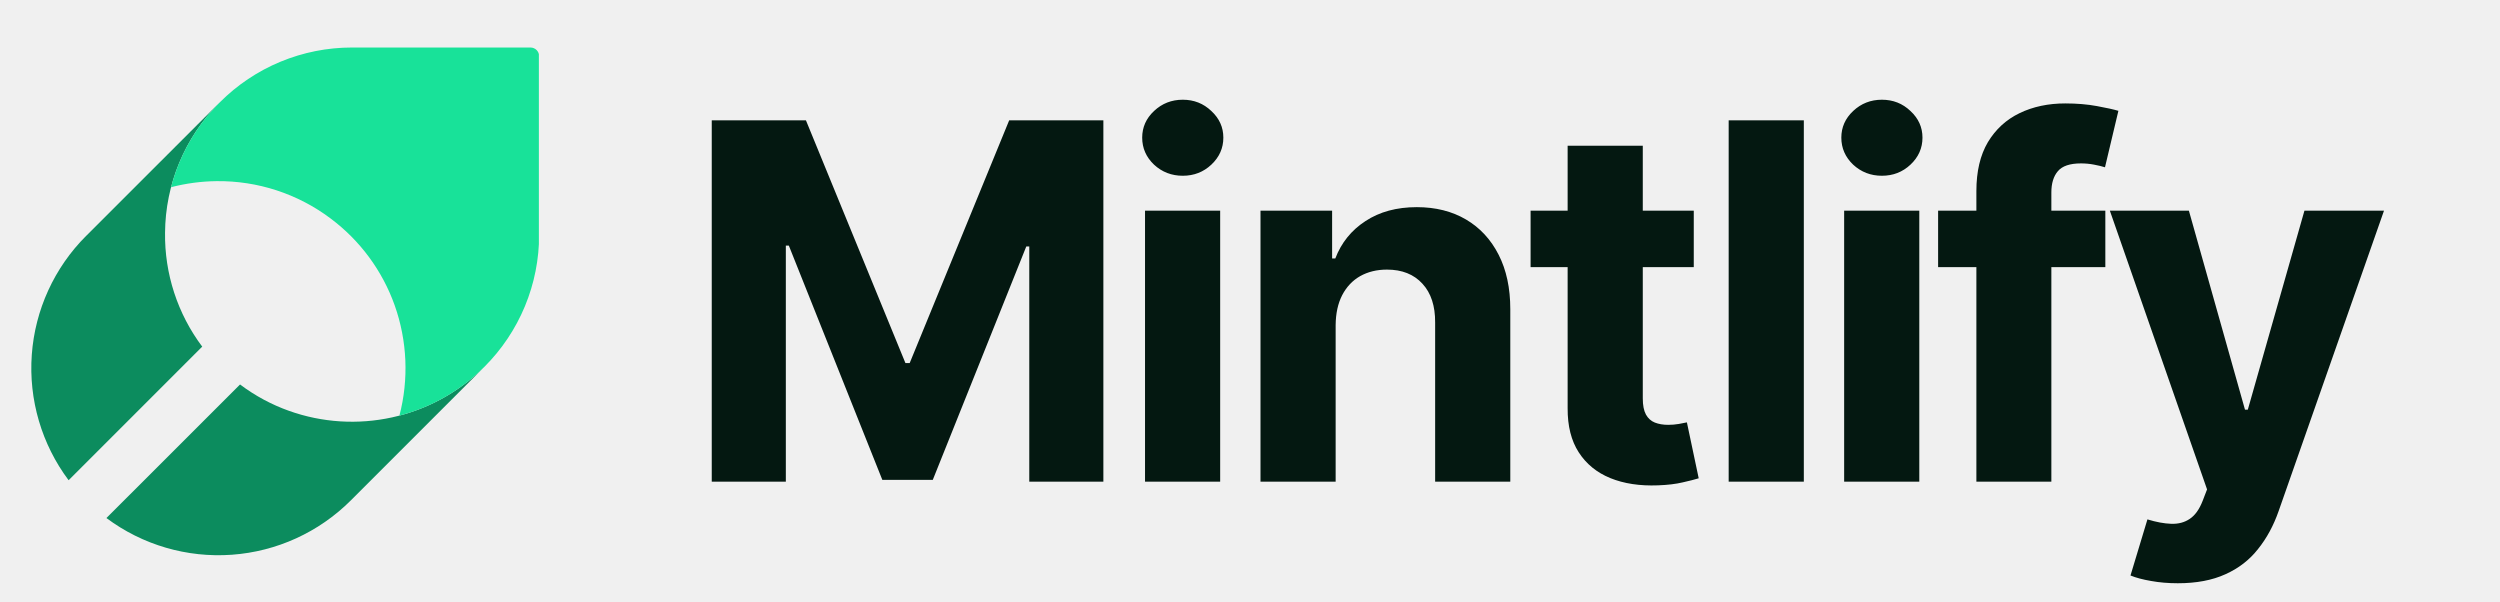
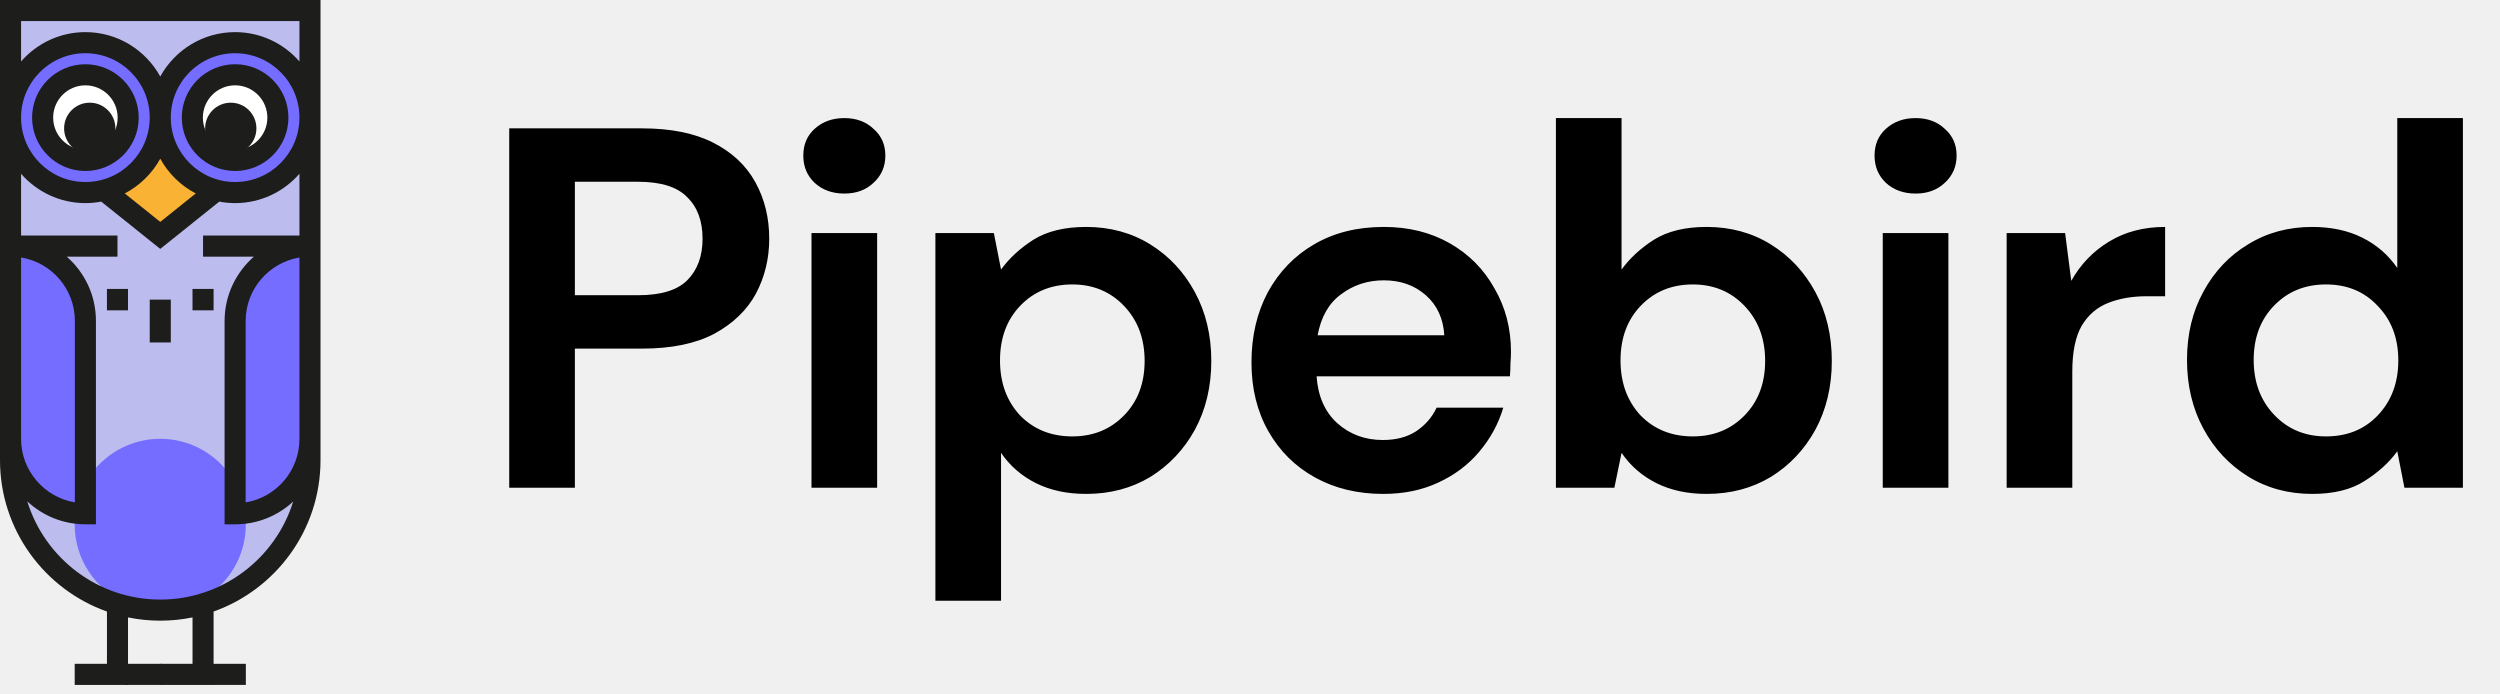
- <svg xmlns="http://www.w3.org/2000/svg" width="2315" height="557" viewBox="0 0 2315 557" fill="none">
-   <path d="M659.077 111.455H746.307L838.438 336.227H842.358L934.489 111.455H1021.72V446H953.111V228.251H950.334L863.757 444.366H817.038L730.462 227.435H727.685V446H659.077V111.455ZM1060.29 446V195.091H1129.88V446H1060.29ZM1095.25 162.747C1084.9 162.747 1076.02 159.317 1068.62 152.456C1061.32 145.486 1057.67 137.155 1057.67 127.463C1057.67 117.88 1061.32 109.658 1068.62 102.797C1076.02 95.827 1084.9 92.342 1095.25 92.342C1105.59 92.342 1114.41 95.827 1121.71 102.797C1129.11 109.658 1132.82 117.88 1132.82 127.463C1132.82 137.155 1129.11 145.486 1121.71 152.456C1114.41 159.317 1105.59 162.747 1095.25 162.747ZM1236.81 300.943V446H1167.22V195.091H1233.54V239.359H1236.48C1242.04 224.767 1251.35 213.223 1264.41 204.729C1277.48 196.125 1293.33 191.824 1311.95 191.824C1329.37 191.824 1344.57 195.635 1357.53 203.259C1370.48 210.882 1380.56 221.772 1387.75 235.929C1394.93 249.977 1398.53 266.748 1398.53 286.241V446H1328.94V298.656C1329.05 283.301 1325.13 271.322 1317.18 262.719C1309.23 254.007 1298.28 249.651 1284.34 249.651C1274.98 249.651 1266.7 251.665 1259.51 255.695C1252.44 259.724 1246.88 265.605 1242.85 273.337C1238.93 280.96 1236.92 290.162 1236.81 300.943ZM1568.43 195.091V247.364H1417.33V195.091H1568.43ZM1451.63 134.977H1521.22V368.898C1521.22 375.323 1522.2 380.332 1524.16 383.926C1526.12 387.411 1528.85 389.861 1532.33 391.277C1535.92 392.693 1540.06 393.401 1544.74 393.401C1548.01 393.401 1551.28 393.128 1554.55 392.584C1557.81 391.93 1560.32 391.44 1562.06 391.114L1573 442.896C1569.52 443.985 1564.62 445.238 1558.3 446.653C1551.99 448.178 1544.31 449.104 1535.27 449.43C1518.5 450.084 1503.8 447.851 1491.17 442.733C1478.64 437.615 1468.9 429.665 1461.93 418.884C1454.96 408.102 1451.53 394.49 1451.63 378.045V134.977ZM1670.34 111.455V446H1600.75V111.455H1670.34ZM1707.68 446V195.091H1777.27V446H1707.68ZM1742.64 162.747C1732.3 162.747 1723.42 159.317 1716.01 152.456C1708.72 145.486 1705.07 137.155 1705.07 127.463C1705.07 117.88 1708.72 109.658 1716.01 102.797C1723.42 95.827 1732.3 92.342 1742.64 92.342C1752.99 92.342 1761.81 95.827 1769.1 102.797C1776.51 109.658 1780.21 117.88 1780.21 127.463C1780.21 137.155 1776.51 145.486 1769.1 152.456C1761.81 159.317 1752.99 162.747 1742.64 162.747ZM1949.54 195.091V247.364H1794.69V195.091H1949.54ZM1830.13 446V176.959C1830.13 158.772 1833.67 143.689 1840.75 131.71C1847.94 119.731 1857.74 110.747 1870.16 104.757C1882.57 98.767 1896.67 95.773 1912.46 95.773C1923.14 95.773 1932.88 96.59 1941.7 98.223C1950.63 99.856 1957.28 101.327 1961.63 102.634L1949.22 154.906C1946.5 154.035 1943.12 153.218 1939.09 152.456C1935.17 151.694 1931.14 151.312 1927 151.312C1916.77 151.312 1909.63 153.708 1905.6 158.5C1901.57 163.183 1899.56 169.771 1899.56 178.266V446H1830.13ZM2016.62 540.091C2007.8 540.091 1999.52 539.383 1991.79 537.967C1984.17 536.661 1977.85 534.973 1972.84 532.903L1988.52 480.957C1996.69 483.462 2004.04 484.823 2010.57 485.041C2017.22 485.259 2022.94 483.734 2027.73 480.467C2032.63 477.2 2036.6 471.646 2039.65 463.805L2043.74 453.188L1953.73 195.091H2026.91L2078.86 379.352H2081.47L2133.91 195.091H2207.58L2110.06 473.116C2105.37 486.62 2099 498.382 2090.94 508.401C2082.99 518.528 2072.92 526.315 2060.72 531.76C2048.53 537.314 2033.83 540.091 2016.62 540.091Z" fill="#041811" />
-   <g clip-path="url(#clip0_1142_19)">
-     <path d="M152.833 215.492C153.162 170.734 170.911 127.865 202.318 95.975H202.261L81.007 217.228H81.065C80.613 217.584 80.188 217.97 79.791 218.386C50.303 247.836 32.424 286.934 29.436 328.503C26.449 370.071 38.553 411.324 63.528 444.688L185.997 322.219L187.27 321.003C164.444 290.606 152.334 253.502 152.833 215.492V215.492Z" fill="#0C8C5E" />
-     <path d="M447.257 340.971C424.05 363.714 394.919 379.479 363.185 386.469C331.452 393.458 298.393 391.39 267.778 380.501C251.455 374.707 236.114 366.451 222.286 356.019L221.013 357.292L98.544 479.704C131.922 504.616 173.151 516.682 214.694 513.695C256.236 510.709 295.316 492.87 324.788 463.44L326.003 462.225L447.257 340.971Z" fill="#0C8C5E" />
-     <path d="M499.231 217.228V52C499.231 47.582 495.65 44 491.231 44H326.003C303.252 43.977 280.721 48.45 259.704 57.16C238.687 65.871 219.598 78.649 203.534 94.759L202.318 95.974C181.144 117.471 165.994 144.157 158.389 173.357C172.156 169.792 186.304 167.907 200.524 167.743C238.536 167.295 275.629 179.422 306.035 202.238C333.362 222.617 354.045 250.63 365.476 282.746C377.126 315.571 378.658 351.137 369.875 384.842C399.079 377.25 425.769 362.098 447.257 340.913L448.472 339.755C464.589 323.684 477.371 304.586 486.082 283.558C494.793 262.531 499.262 239.989 499.231 217.228Z" fill="#18E299" />
-   </g>
-   <defs>
-     <clipPath id="clip0_1142_19">
-       <rect width="470" height="470" fill="white" transform="translate(29 44)" />
-     </clipPath>
-   </defs>
+ <svg xmlns="http://www.w3.org/2000/svg" width="1147" height="318" viewBox="0 0 1147 318" fill="none">
+   <path d="M233.635 223.78V58.891H294.573C307.749 58.891 318.65 61.089 327.277 65.486C335.904 69.884 342.335 75.929 346.57 83.624C350.805 91.319 352.923 99.956 352.923 109.535C352.923 118.644 350.883 127.045 346.805 134.74C342.727 142.277 336.375 148.402 327.748 153.113C319.12 157.667 308.062 159.944 294.573 159.944H263.751V223.78H233.635ZM263.751 135.446H292.691C303.2 135.446 310.729 133.169 315.278 128.615C319.983 123.904 322.336 117.544 322.336 109.535C322.336 101.369 319.983 95.009 315.278 90.455C310.729 85.744 303.2 83.389 292.691 83.389H263.751V135.446ZM387.373 88.806C381.883 88.806 377.334 87.157 373.727 83.86C370.276 80.562 368.551 76.4 368.551 71.375C368.551 66.35 370.276 62.267 373.727 59.126C377.334 55.829 381.883 54.18 387.373 54.18C392.863 54.18 397.333 55.829 400.784 59.126C404.392 62.267 406.196 66.35 406.196 71.375C406.196 76.4 404.392 80.562 400.784 83.86C397.333 87.157 392.863 88.806 387.373 88.806ZM372.315 223.78V106.944H402.431V223.78H372.315ZM429.159 275.602V106.944H455.982L459.276 123.669C463.04 118.486 467.981 113.932 474.098 110.006C480.373 106.08 488.451 104.117 498.332 104.117C509.312 104.117 519.116 106.787 527.743 112.126C536.37 117.466 543.193 124.768 548.212 134.033C553.232 143.298 555.741 153.82 555.741 165.597C555.741 177.375 553.232 187.897 548.212 197.162C543.193 206.27 536.37 213.494 527.743 218.833C519.116 224.015 509.312 226.606 498.332 226.606C489.549 226.606 481.863 224.957 475.275 221.66C468.687 218.362 463.354 213.729 459.276 207.762V275.602H429.159ZM491.98 200.224C501.548 200.224 509.469 197.005 515.743 190.566C522.018 184.128 525.154 175.805 525.154 165.597C525.154 155.39 522.018 146.989 515.743 140.393C509.469 133.797 501.548 130.5 491.98 130.5C482.255 130.5 474.255 133.797 467.981 140.393C461.864 146.831 458.805 155.155 458.805 165.362C458.805 175.569 461.864 183.971 467.981 190.566C474.255 197.005 482.255 200.224 491.98 200.224ZM634.644 226.606C622.879 226.606 612.445 224.094 603.351 219.069C594.252 214.044 587.115 206.977 581.939 197.869C576.762 188.76 574.174 178.239 574.174 166.304C574.174 154.212 576.684 143.455 581.703 134.033C586.88 124.611 593.94 117.309 602.881 112.126C611.974 106.787 622.644 104.117 634.879 104.117C646.325 104.117 656.442 106.63 665.23 111.655C674.012 116.68 680.835 123.59 685.7 132.384C690.717 141.021 693.229 150.679 693.229 161.357C693.229 163.085 693.146 164.891 692.994 166.775C692.994 168.66 692.911 170.622 692.758 172.664H604.057C604.68 181.772 607.821 188.917 613.468 194.1C619.268 199.282 626.25 201.873 634.408 201.873C640.526 201.873 645.62 200.538 649.702 197.869C653.937 195.042 657.072 191.43 659.113 187.033H689.7C687.5 194.414 683.818 201.166 678.641 207.291C673.618 213.258 667.348 217.969 659.819 221.424C652.443 224.879 644.055 226.606 634.644 226.606ZM634.879 128.615C627.503 128.615 620.997 130.735 615.35 134.975C609.704 139.058 606.092 145.34 604.527 153.82H662.642C662.172 146.125 659.348 140 654.172 135.446C648.996 130.892 642.561 128.615 634.879 128.615ZM783.024 226.606C774.242 226.606 766.554 224.957 759.967 221.66C753.379 218.362 748.044 213.729 743.967 207.762L740.673 223.78H713.851V54.18H743.967V123.669C747.732 118.486 752.673 113.932 758.79 110.006C765.066 106.08 773.142 104.117 783.024 104.117C794.006 104.117 803.806 106.787 812.434 112.126C821.063 117.466 827.887 124.768 832.904 134.033C837.921 143.298 840.433 153.82 840.433 165.597C840.433 177.375 837.921 187.897 832.904 197.162C827.887 206.27 821.063 213.494 812.434 218.833C803.806 224.015 794.006 226.606 783.024 226.606ZM776.672 200.224C786.242 200.224 794.159 197.005 800.435 190.566C806.711 184.128 809.846 175.805 809.846 165.597C809.846 155.39 806.711 146.989 800.435 140.393C794.159 133.797 786.242 130.5 776.672 130.5C766.949 130.5 758.949 133.797 752.673 140.393C746.555 146.831 743.497 155.155 743.497 165.362C743.497 175.569 746.555 183.971 752.673 190.566C758.949 197.005 766.949 200.224 776.672 200.224ZM878.866 88.806C873.372 88.806 868.826 87.157 865.22 83.86C861.767 80.562 860.044 76.4 860.044 71.375C860.044 66.35 861.767 62.267 865.22 59.126C868.826 55.829 873.372 54.18 878.866 54.18C884.354 54.18 888.825 55.829 892.277 59.126C895.883 62.267 897.689 66.35 897.689 71.375C897.689 76.4 895.883 80.562 892.277 83.86C888.825 87.157 884.354 88.806 878.866 88.806ZM863.808 223.78V106.944H893.924V223.78H863.808ZM920.652 223.78V106.944H947.475L950.298 128.851C954.533 121.313 960.256 115.346 967.474 110.949C974.844 106.395 983.473 104.117 993.355 104.117V135.917H984.884C978.297 135.917 972.414 136.938 967.238 138.98C962.062 141.021 957.98 144.555 955.004 149.58C952.18 154.605 950.769 161.593 950.769 170.544V223.78H920.652ZM1060.81 226.606C1049.83 226.606 1040.02 223.937 1031.4 218.597C1022.77 213.258 1015.95 205.956 1010.93 196.691C1005.91 187.426 1003.4 176.904 1003.4 165.126C1003.4 153.349 1005.91 142.906 1010.93 133.797C1015.95 124.532 1022.77 117.309 1031.4 112.126C1040.02 106.787 1049.83 104.117 1060.81 104.117C1069.59 104.117 1077.28 105.766 1083.87 109.064C1090.46 112.362 1095.78 116.995 1099.87 122.962V54.18H1129.98V223.78H1103.16L1099.87 207.055C1096.1 212.237 1091.08 216.791 1084.81 220.717C1078.69 224.644 1070.69 226.606 1060.81 226.606ZM1067.16 200.224C1076.89 200.224 1084.81 197.005 1090.93 190.566C1097.2 183.971 1100.34 175.569 1100.34 165.362C1100.34 155.155 1097.2 146.831 1090.93 140.393C1084.81 133.797 1076.89 130.5 1067.16 130.5C1057.59 130.5 1049.67 133.719 1043.4 140.157C1037.12 146.596 1033.99 154.919 1033.99 165.126C1033.99 175.334 1037.12 183.735 1043.4 190.331C1049.67 196.926 1057.59 200.224 1067.16 200.224Z" fill="black" />
+   <path d="M73.523 275.015C35.585 275.015 4.831 244.225 4.831 206.243V4.84H142.215V206.243C142.216 244.225 111.461 275.015 73.523 275.015Z" fill="#BCBCEF" />
+   <path d="M44.085 88.345L73.525 68.695L93.152 83.432V93.257L73.525 107.994C73.524 107.994 42.168 87.359 44.085 88.345Z" fill="#F9B233" />
+   <path d="M39.177 88.346C58.146 88.346 73.523 72.952 73.523 53.96C73.523 34.969 58.146 19.574 39.177 19.574C20.208 19.574 4.831 34.969 4.831 53.96C4.831 72.952 20.208 88.346 39.177 88.346Z" fill="#746DFF" />
+   <path d="M107.872 88.346C126.84 88.346 142.218 72.952 142.218 53.96C142.218 34.969 126.84 19.574 107.872 19.574C88.903 19.574 73.525 34.969 73.525 53.96C73.525 72.952 88.903 88.346 107.872 88.346Z" fill="#746DFF" />
+   <path d="M39.18 73.611C50.02 73.611 58.807 64.814 58.807 53.962C58.807 43.11 50.02 34.312 39.18 34.312C28.341 34.312 19.554 43.11 19.554 53.962C19.554 64.814 28.341 73.611 39.18 73.611Z" fill="white" />
+   <path d="M107.868 73.611C118.708 73.611 127.495 64.814 127.495 53.962C127.495 43.11 118.708 34.312 107.868 34.312C97.029 34.312 88.242 43.11 88.242 53.962C88.242 64.814 97.029 73.611 107.868 73.611Z" fill="white" />
+   <path d="M39.177 235.717C20.208 235.717 4.831 220.322 4.831 201.331V112.91C23.8 112.91 39.177 128.305 39.177 147.297V235.717Z" fill="#746DFF" />
+   <path d="M107.876 235.717C126.846 235.717 142.222 220.322 142.222 201.331V112.91C123.253 112.91 107.876 128.305 107.876 147.297V235.717Z" fill="#746DFF" />
+   <path d="M73.522 279.925C95.201 279.925 112.775 262.331 112.775 240.626C112.775 218.922 95.201 201.328 73.522 201.328C51.844 201.328 34.27 218.922 34.27 240.626C34.27 262.331 51.844 279.925 73.522 279.925Z" fill="#746DFF" />
+   <path d="M39.182 78.452C25.695 78.452 14.723 67.466 14.723 53.964C14.723 40.461 25.695 29.477 39.182 29.477C52.669 29.477 63.641 40.462 63.641 53.964C63.642 67.466 52.669 78.452 39.182 78.452ZM39.182 39.154C31.024 39.154 24.389 45.798 24.389 53.964C24.389 62.131 31.025 68.775 39.182 68.775C47.339 68.775 53.975 62.131 53.975 53.964C53.975 45.797 47.34 39.154 39.182 39.154Z" fill="#1D1D1B" />
+   <path d="M107.87 78.448C94.383 78.448 83.411 67.463 83.411 53.96C83.411 40.457 94.383 29.473 107.87 29.473C121.357 29.473 132.329 40.458 132.329 53.96C132.331 67.463 121.358 78.448 107.87 78.448ZM107.87 39.15C99.713 39.15 93.077 45.794 93.077 53.96C93.077 62.127 99.713 68.77 107.87 68.77C116.028 68.77 122.663 62.127 122.663 53.96C122.664 45.794 116.028 39.15 107.87 39.15Z" fill="#1D1D1B" />
+   <path d="M58.728 132.562H49.062V142.387H58.728V132.562Z" fill="#1D1D1B" />
+   <path d="M78.361 137.469H68.694V157.118H78.361V137.469Z" fill="#1D1D1B" />
+   <path d="M97.989 132.559H88.322V142.383H97.989V132.559Z" fill="#1D1D1B" />
+   <path d="M0 0V108.07V201.33V211.154C0 243.161 20.512 270.458 49.066 280.572V304.562H34.273V314.239H58.732V283.267C63.512 284.249 68.46 284.764 73.526 284.764C78.595 284.764 83.547 284.248 88.331 283.265V304.561H73.538V314.238H97.997V280.567C126.544 270.45 147.051 243.157 147.051 211.154V201.422V108.07V0H0ZM78.358 53.961C78.358 37.669 91.598 24.415 107.872 24.415C124.145 24.415 137.384 37.669 137.384 53.961C137.384 70.254 124.145 83.509 107.872 83.509C91.598 83.509 78.358 70.254 78.358 53.961ZM89.814 88.754L73.526 101.8L57.237 88.754C64.109 85.165 69.793 79.601 73.526 72.812C77.258 79.601 82.943 85.165 89.814 88.754ZM39.179 83.509C22.905 83.509 9.666 70.254 9.666 53.961C9.666 37.669 22.905 24.415 39.179 24.415C55.452 24.415 68.692 37.669 68.692 53.961C68.692 70.254 55.453 83.509 39.179 83.509ZM9.666 118.13C23.642 120.407 34.346 132.577 34.346 147.203V230.481C20.364 228.165 9.666 215.974 9.666 201.33V118.13ZM137.384 118.144V201.422C137.384 216.047 126.681 228.218 112.705 230.495V147.295C112.704 132.65 123.403 120.46 137.384 118.144ZM137.384 108.07H93.152V117.748H116.493C108.257 124.944 103.039 135.517 103.039 147.295V240.554H107.963C118.211 240.554 127.544 236.581 134.523 230.098C126.439 256.131 102.152 275.087 73.526 275.087C44.872 275.087 20.567 256.094 12.507 230.024C19.507 236.551 28.883 240.554 39.179 240.554H44.013V147.203C44.013 135.465 38.817 124.926 30.616 117.748H53.899V108.07H9.666V79.716C16.854 87.962 27.416 93.186 39.179 93.186C41.66 93.186 44.085 92.944 46.44 92.5L73.525 114.193L100.61 92.5C102.965 92.944 105.389 93.186 107.872 93.186C119.635 93.186 130.196 87.962 137.384 79.716L137.384 108.07ZM107.872 14.737C93.088 14.737 80.195 22.978 73.525 35.111C66.855 22.978 53.962 14.737 39.179 14.737C27.415 14.737 16.854 19.962 9.666 28.207V9.678H137.384V28.207C130.197 19.962 119.636 14.737 107.872 14.737Z" fill="#1D1D1B" />
+   <path d="M74.17 304.559H57.517V314.236H74.17V304.559Z" fill="#1D1D1B" />
+   <path d="M112.792 304.559H97.428V314.236H112.792V304.559Z" fill="#1D1D1B" />
+   <path d="M41.174 70.665C47.671 70.665 52.938 65.392 52.938 58.887C52.938 52.383 47.671 47.109 41.174 47.109C34.677 47.109 29.41 52.383 29.41 58.887C29.41 65.392 34.677 70.665 41.174 70.665Z" fill="#1D1D1B" />
+   <path d="M105.877 70.665C112.375 70.665 117.641 65.392 117.641 58.887C117.641 52.383 112.375 47.109 105.877 47.109C99.38 47.109 94.113 52.383 94.113 58.887C94.113 65.392 99.38 70.665 105.877 70.665Z" fill="#1D1D1B" />
</svg>
